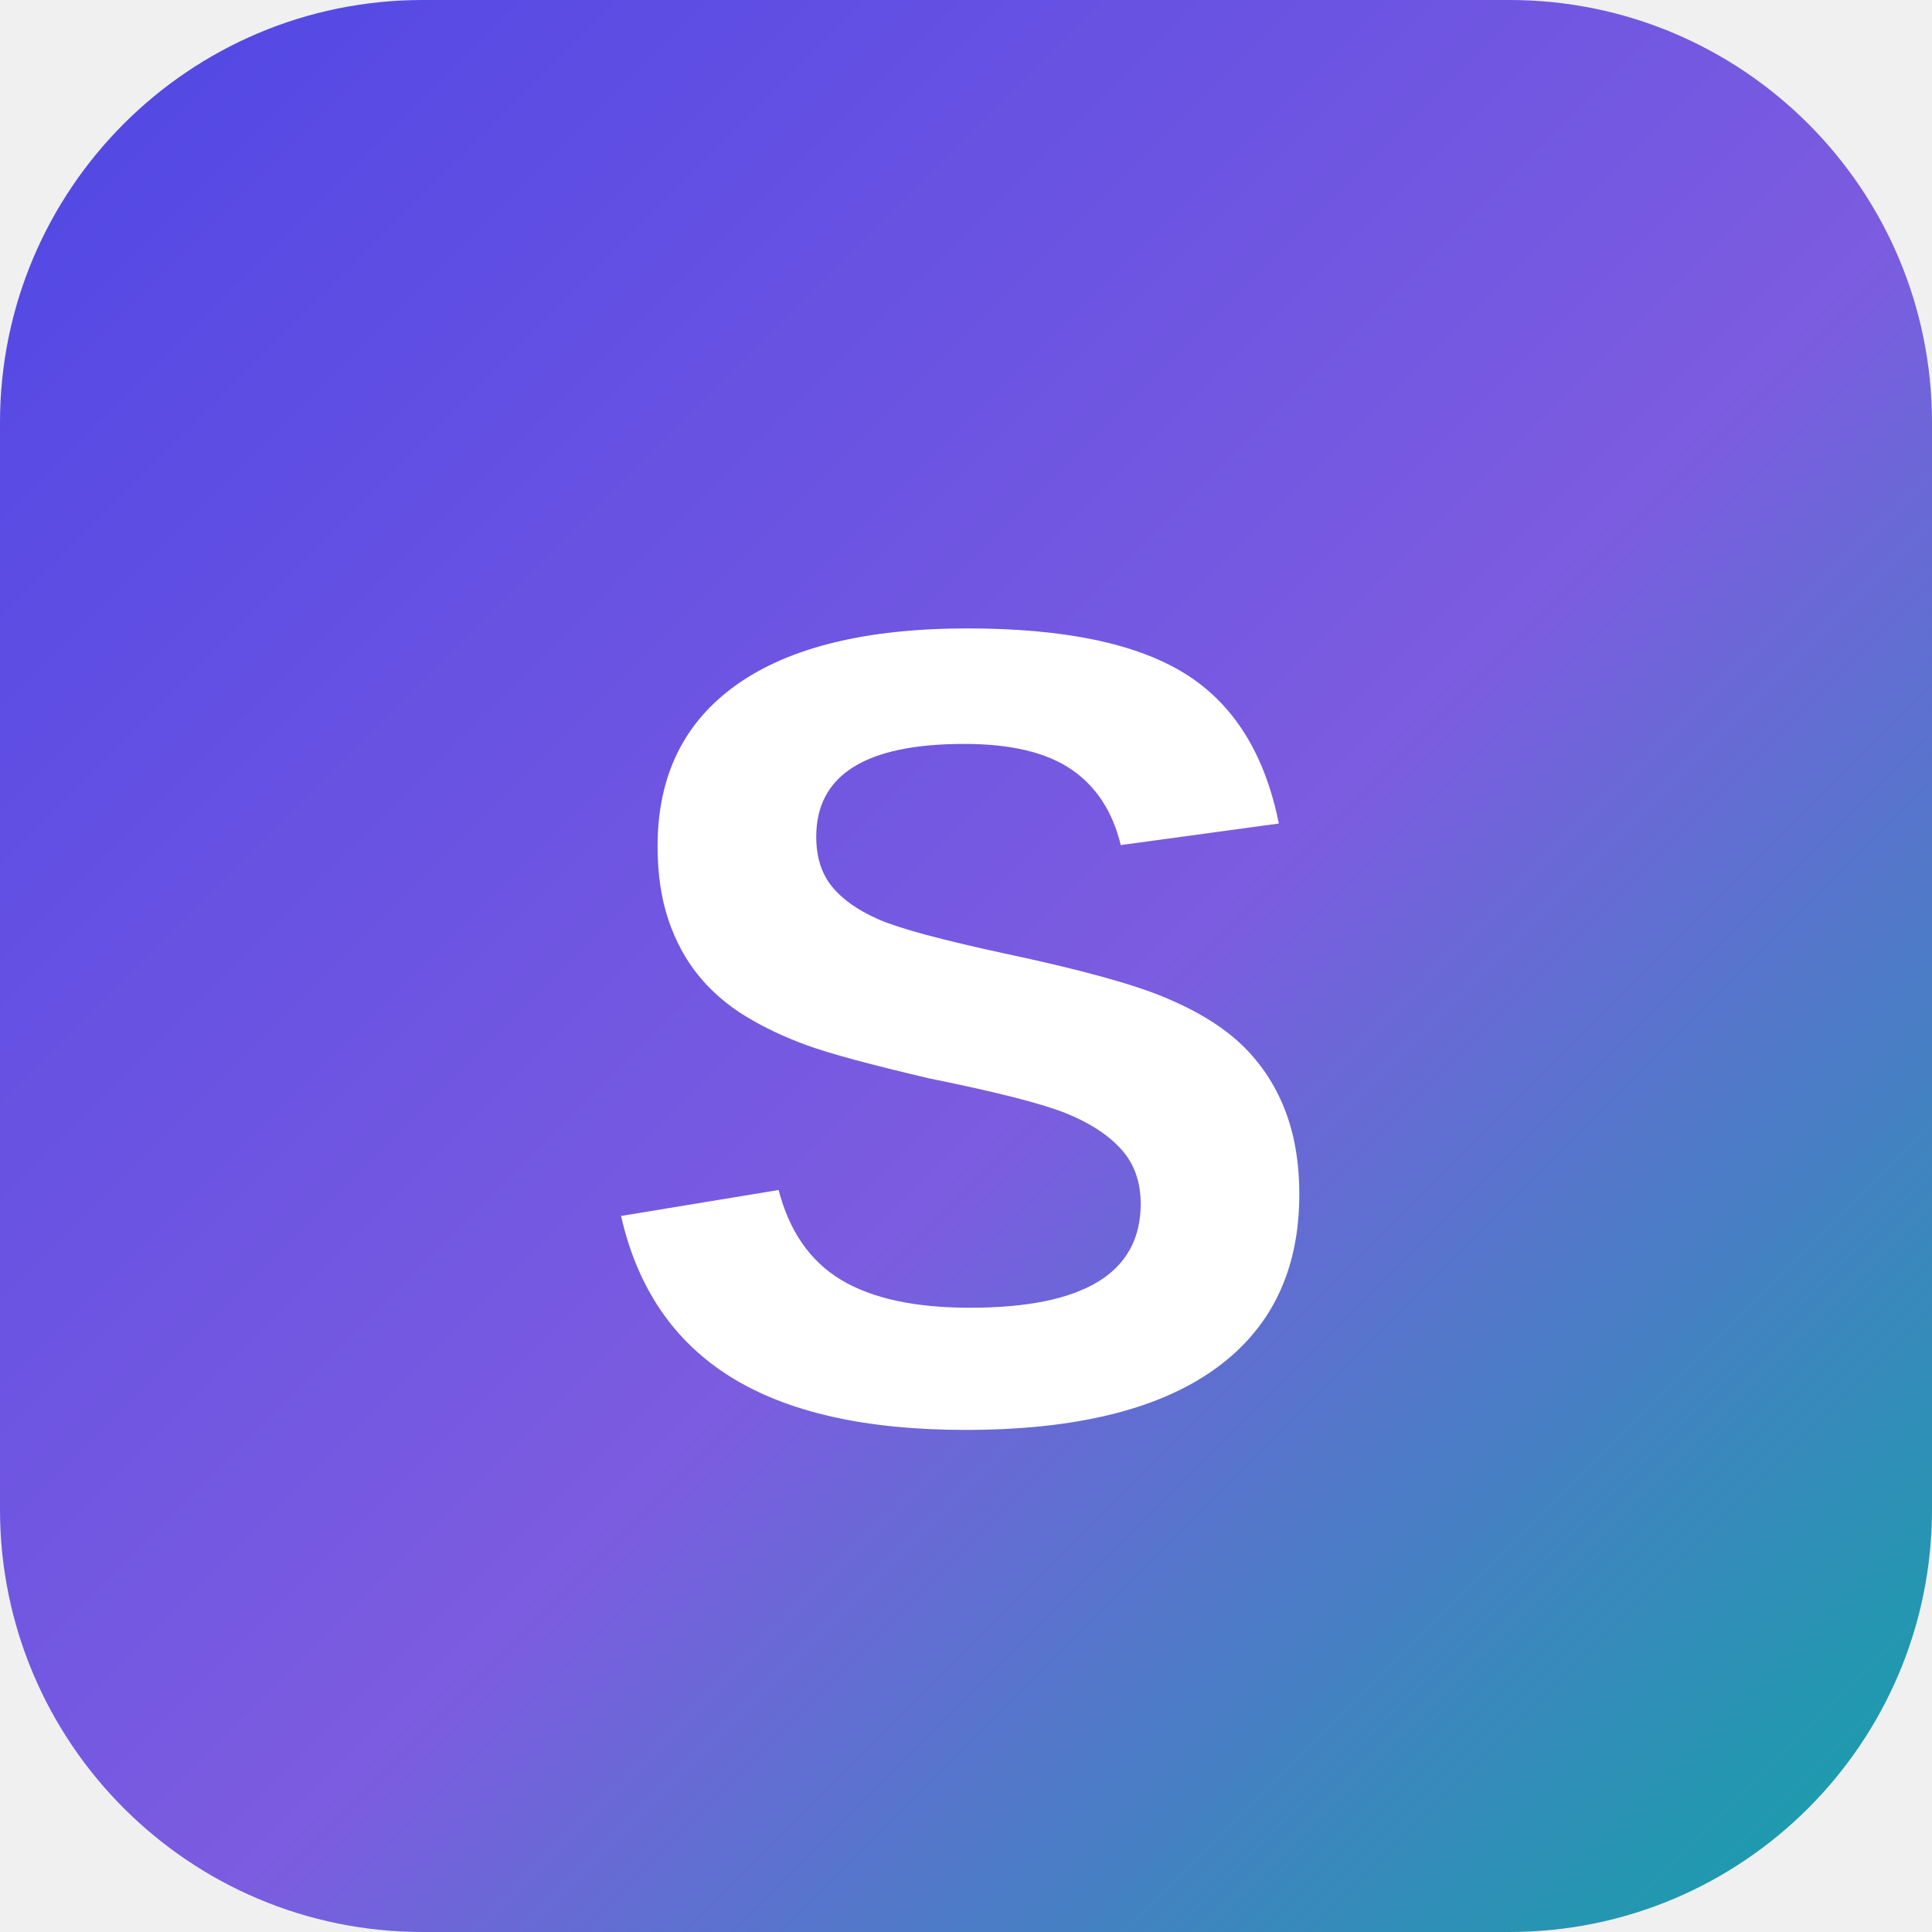
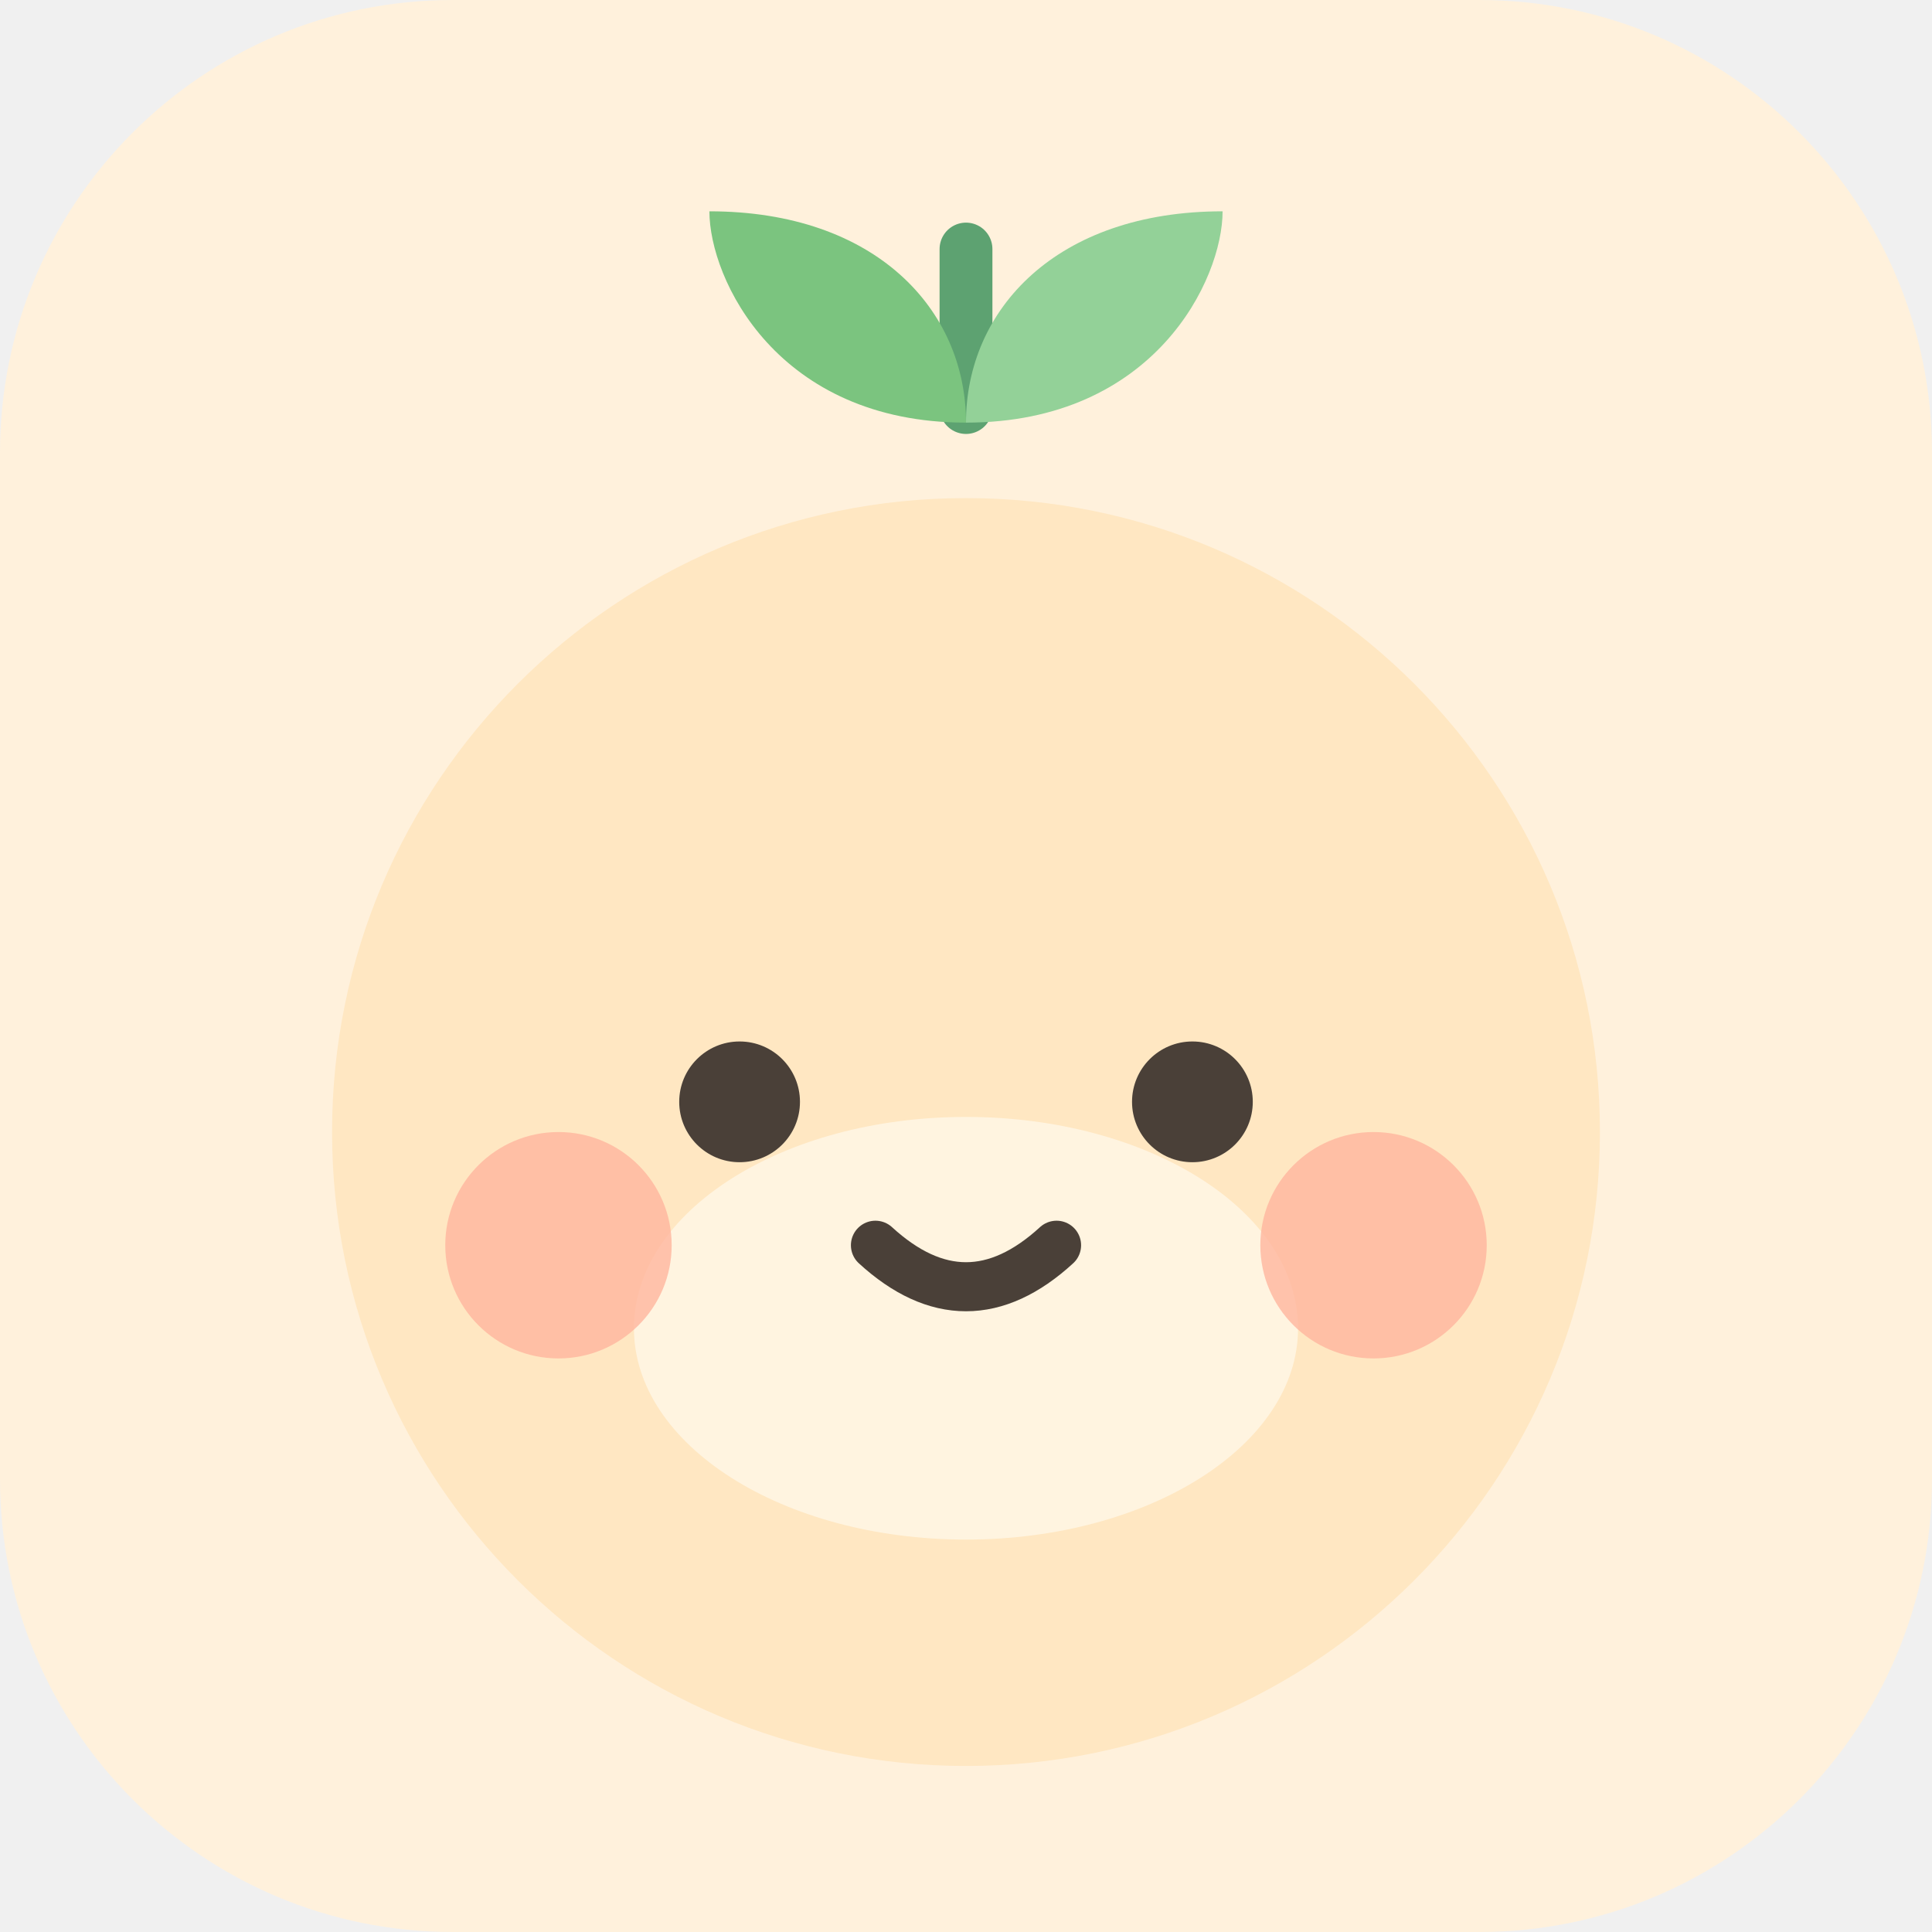
<svg xmlns="http://www.w3.org/2000/svg" viewBox="0 0 512 512">
-   <defs>
-     <linearGradient id="g" x1="0" y1="0" x2="1" y2="1">
-       <stop offset="0" stop-color="#4f46e5" />
-       <stop offset="0.55" stop-color="#7c5ce0" />
-       <stop offset="1" stop-color="#0ea5a5" />
-     </linearGradient>
-   </defs>
-   <rect width="512" height="512" rx="112" fill="url(#g)" />
-   <text x="256" y="272" font-family="Arial, sans-serif" font-size="300" font-weight="bold" fill="#ffffff" text-anchor="middle" dominant-baseline="central">S</text>
+   <rect width="512" height="512" rx="120" fill="#fff1dc" />
+   <path d="M256 108 C256 88 256 76 256 66" stroke="#5da271" stroke-width="14" fill="none" stroke-linecap="round" />
+   <path d="M256 112 C206 112 188 74 188 56 C232 56 256 82 256 112 Z" fill="#7bc47f" />
+   <path d="M256 112 C306 112 324 74 324 56 C280 56 256 82 256 112 Z" fill="#93d198" />
+   <circle cx="256" cy="300" r="168" fill="#ffe7c2" />
+   <ellipse cx="256" cy="352" rx="88" ry="56" fill="#fff4e0" />
+   <circle cx="148" cy="330" r="30" fill="#ffb59e" opacity="0.8" />
+   <circle cx="364" cy="330" r="30" fill="#ffb59e" opacity="0.8" />
+   <circle cx="196" cy="292" r="16" fill="#4a4038" />
+   <circle cx="316" cy="292" r="16" fill="#4a4038" />
+   <path d="M232 330 q24 22 48 0" stroke="#4a4038" stroke-width="13" fill="none" stroke-linecap="round" />
</svg>
